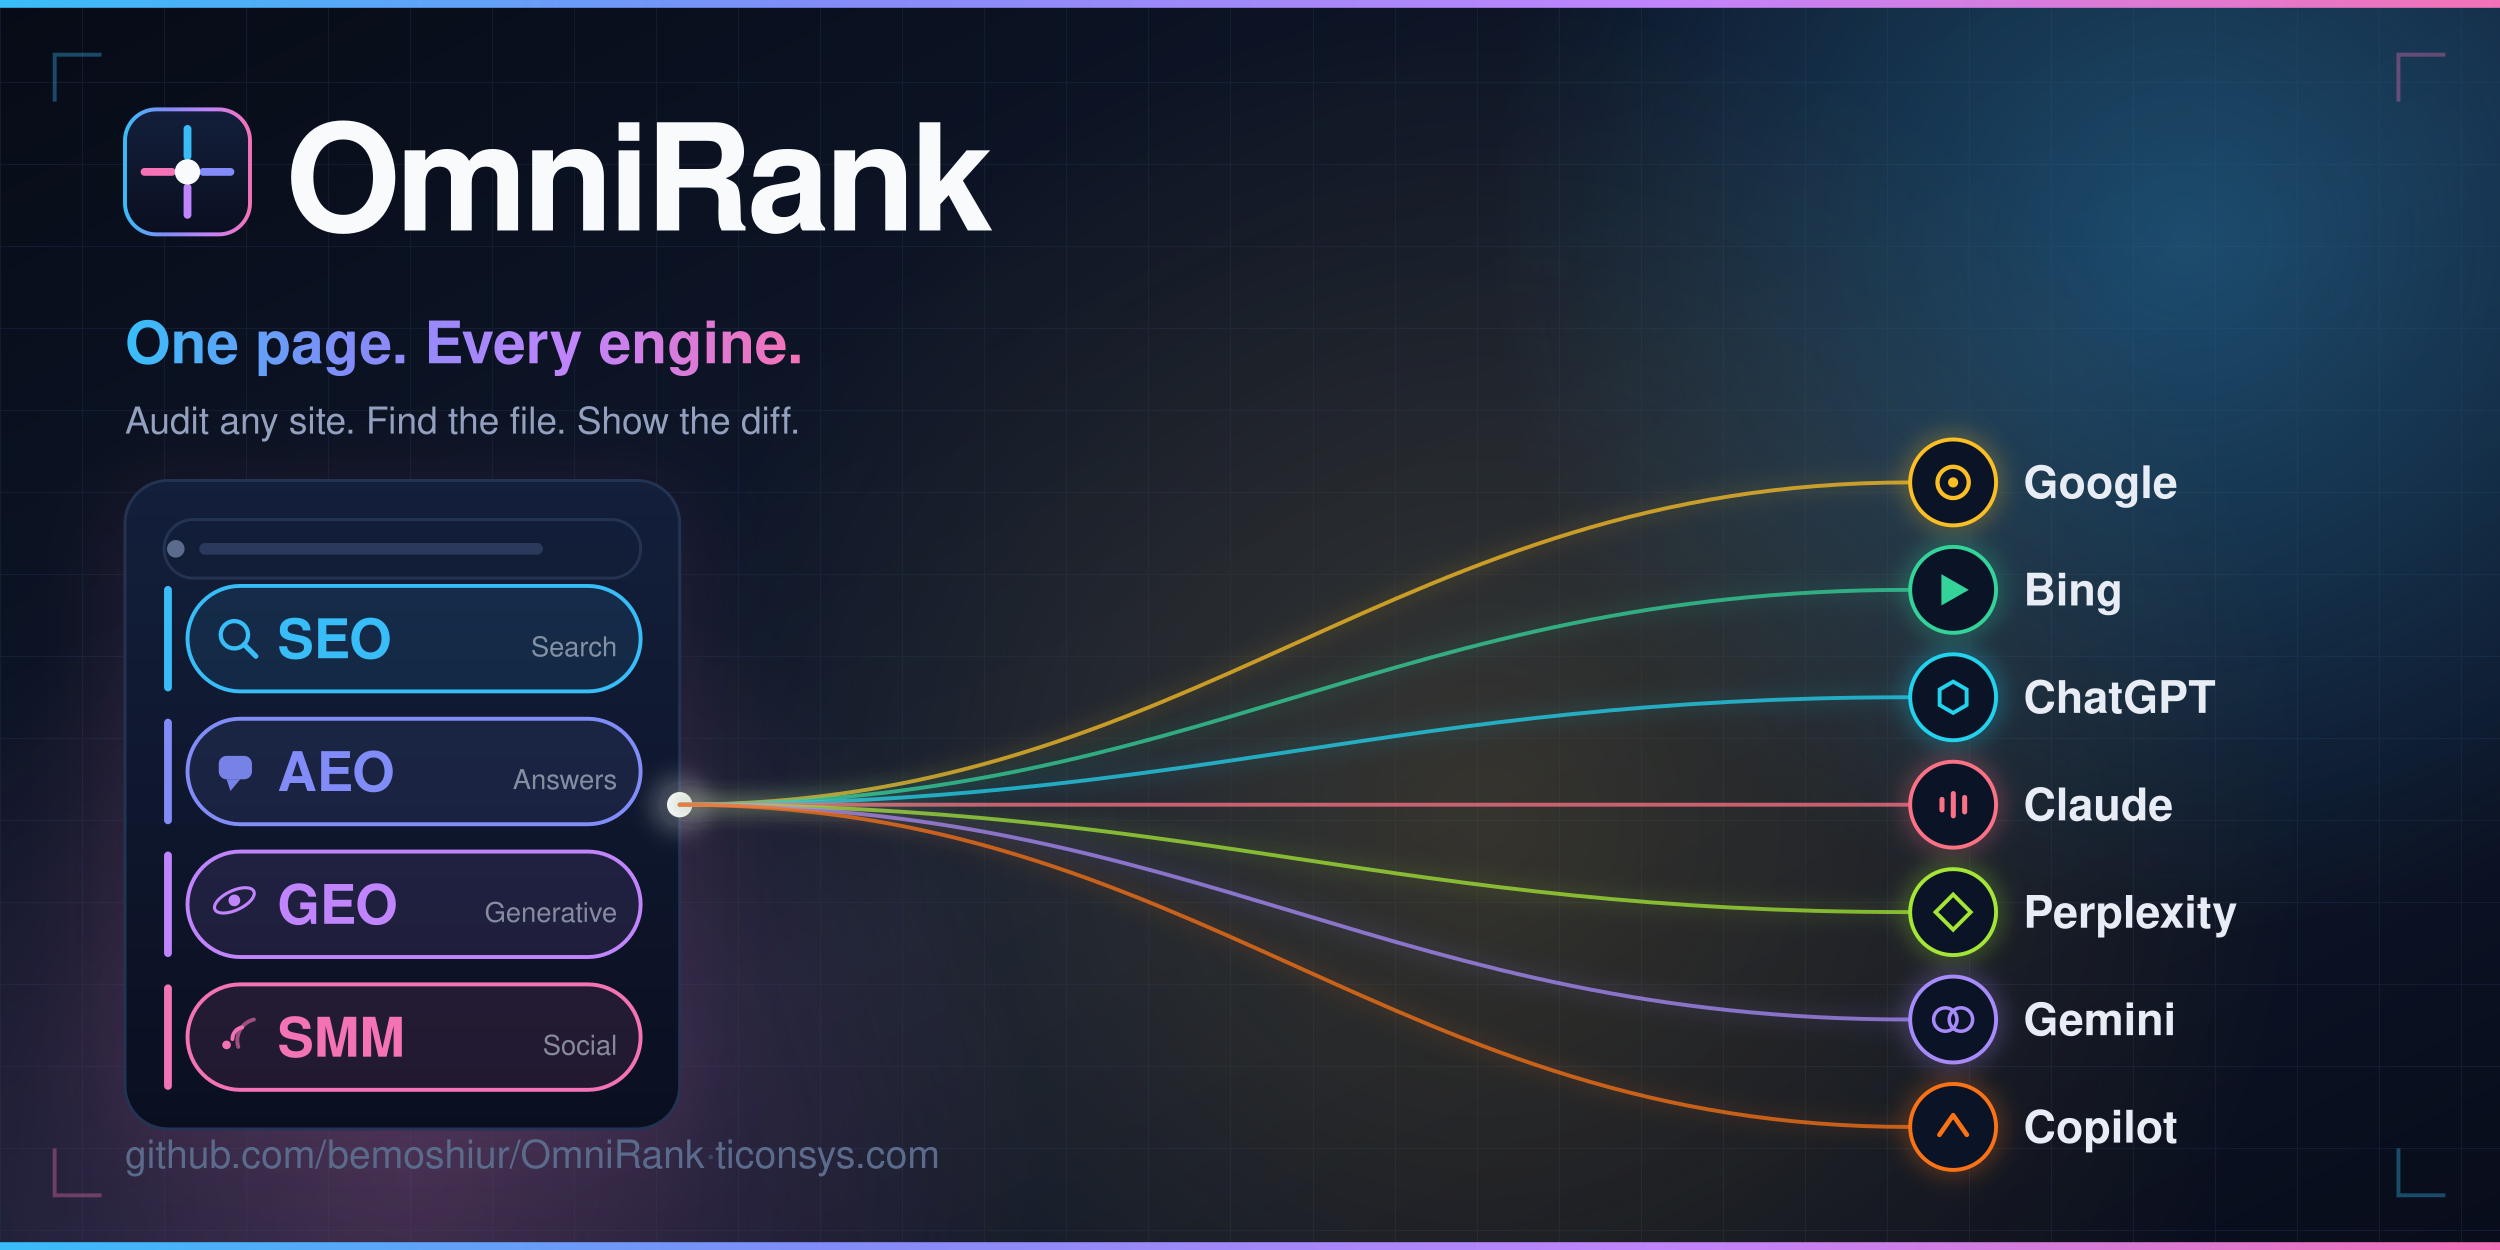
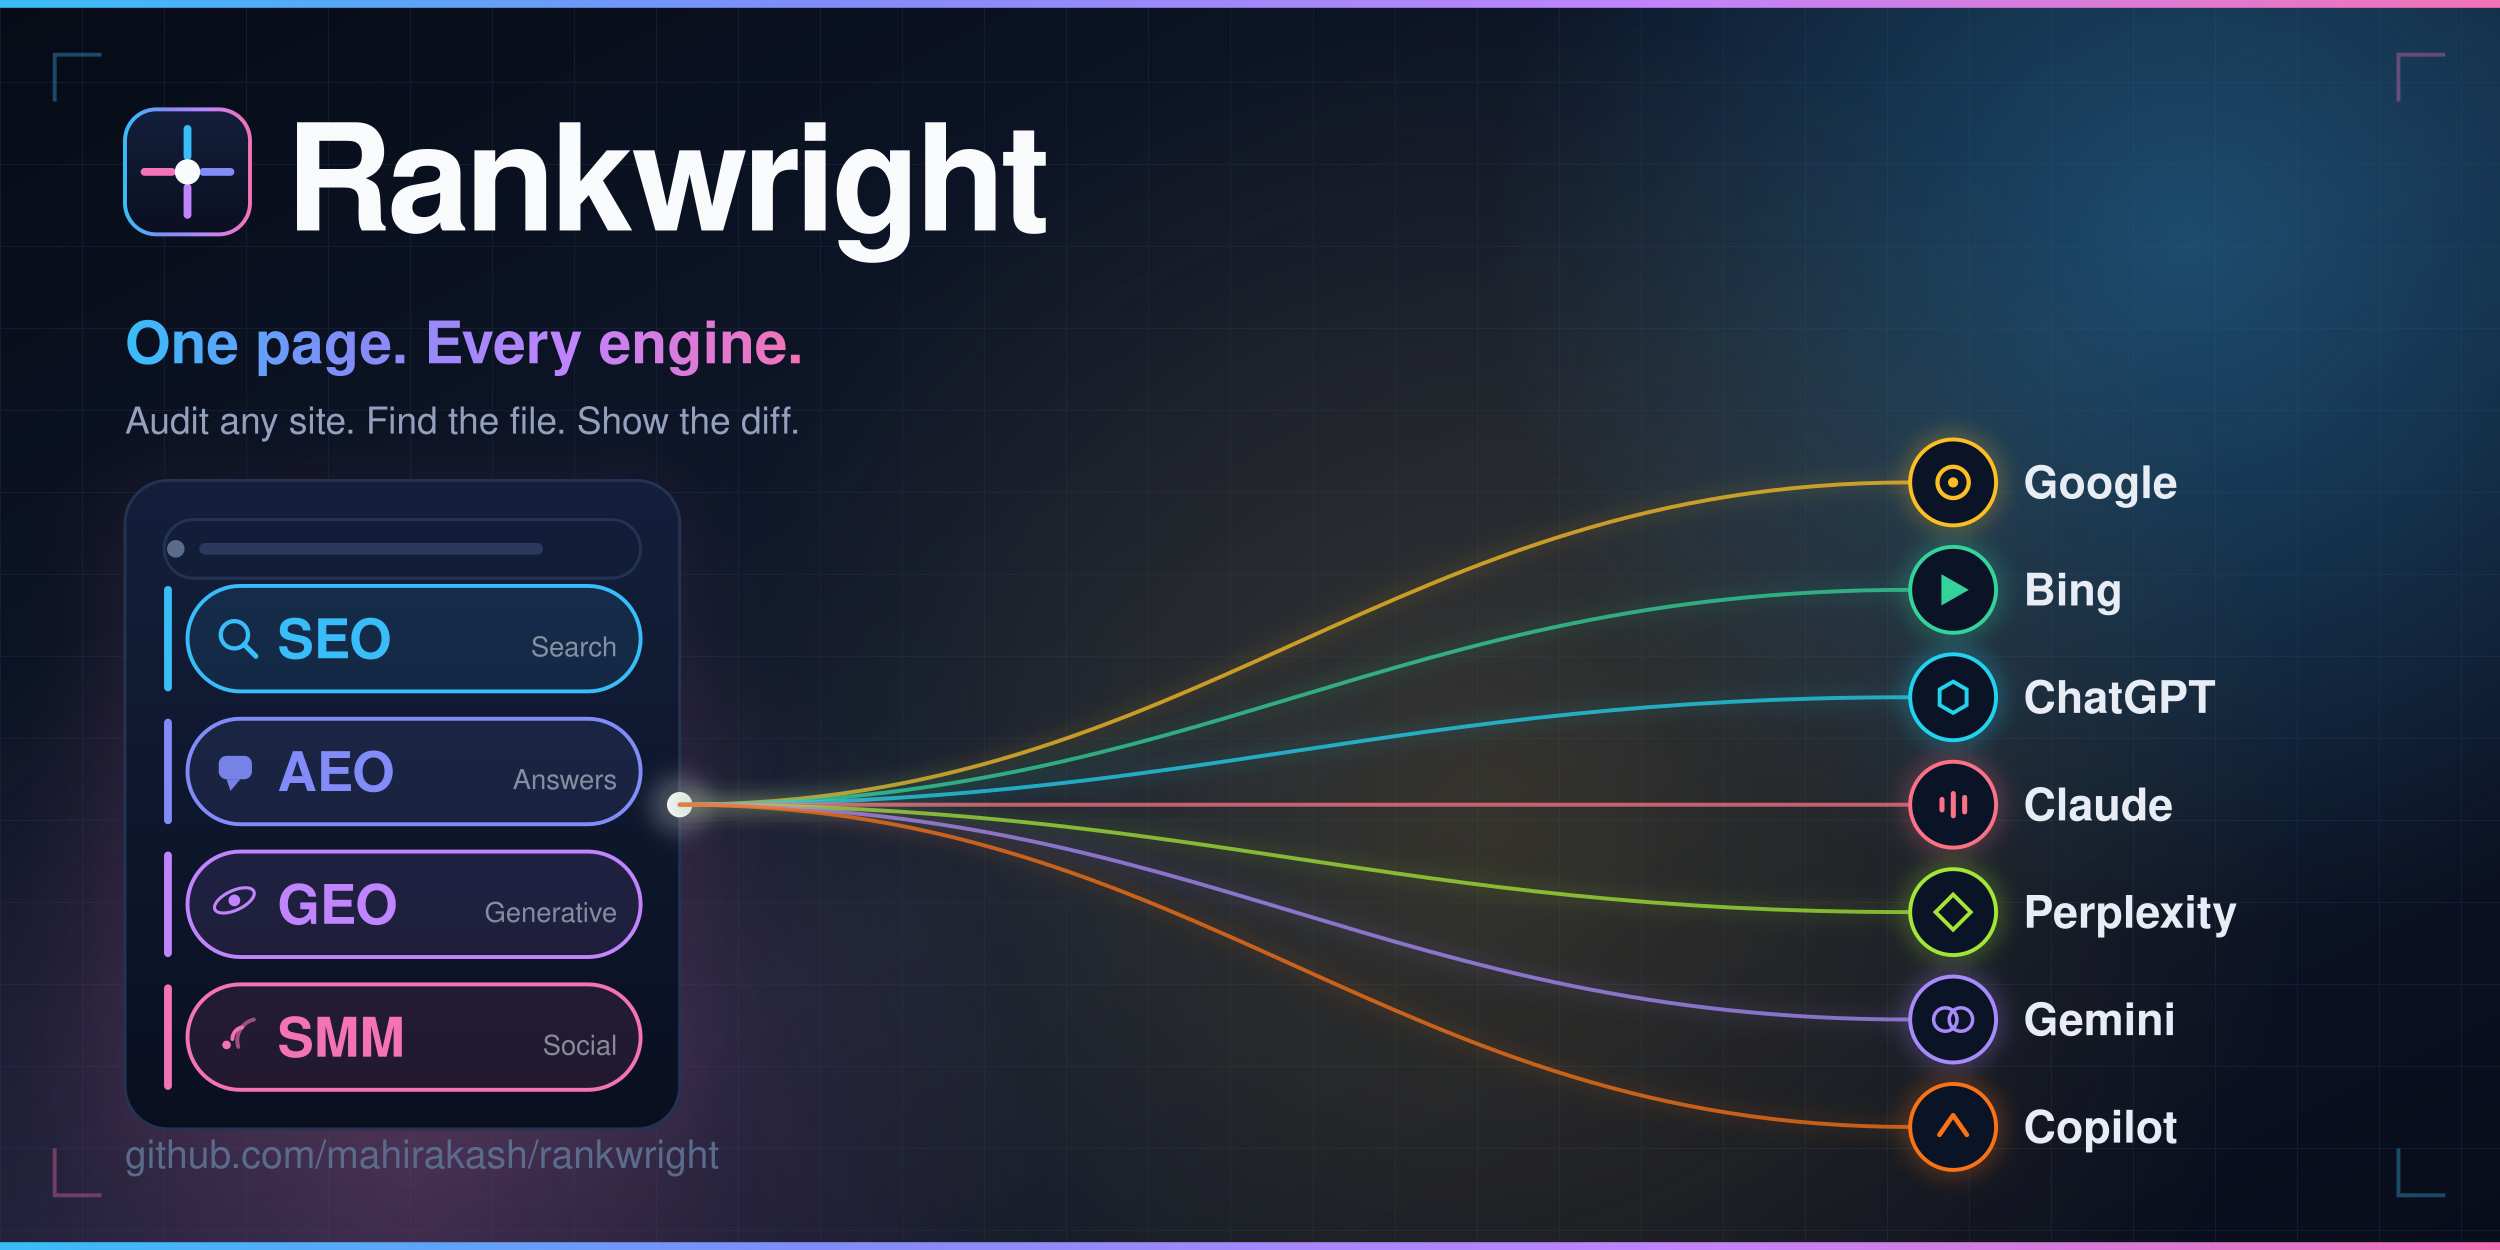
- <svg xmlns="http://www.w3.org/2000/svg" width="1280" height="640" viewBox="0 0 1280 640" role="img" aria-label="OmniRank — One page. Every engine.">
+ <svg xmlns="http://www.w3.org/2000/svg" width="1280" height="640" viewBox="0 0 1280 640" role="img" aria-label="Rankwright — One page. Every engine.">
  <defs>
    <linearGradient id="bg" x1="0" y1="0" x2="1" y2="1">
      <stop offset="0%" stop-color="#070B16" />
      <stop offset="55%" stop-color="#111C33" />
      <stop offset="100%" stop-color="#080C1A" />
    </linearGradient>
    <linearGradient id="accent" x1="0" y1="0" x2="1" y2="0">
      <stop offset="0%" stop-color="#38BDF8" />
      <stop offset="33%" stop-color="#818CF8" />
      <stop offset="66%" stop-color="#C084FC" />
      <stop offset="100%" stop-color="#F472B6" />
    </linearGradient>
    <linearGradient id="panel" x1="0" y1="0" x2="0" y2="1">
      <stop offset="0%" stop-color="#131F3B" />
      <stop offset="100%" stop-color="#0A0F20" />
    </linearGradient>
    <radialGradient id="glowCyan" cx="0.5" cy="0.5" r="0.5">
      <stop offset="0%" stop-color="#38BDF8" stop-opacity="0.30" />
      <stop offset="100%" stop-color="#38BDF8" stop-opacity="0" />
    </radialGradient>
    <radialGradient id="glowPink" cx="0.5" cy="0.5" r="0.5">
      <stop offset="0%" stop-color="#F472B6" stop-opacity="0.22" />
      <stop offset="100%" stop-color="#F472B6" stop-opacity="0" />
    </radialGradient>
    <radialGradient id="glowAmber" cx="0.5" cy="0.5" r="0.5">
      <stop offset="0%" stop-color="#FBBF24" stop-opacity="0.16" />
      <stop offset="100%" stop-color="#FBBF24" stop-opacity="0" />
    </radialGradient>
    <pattern id="grid" width="42" height="42" patternUnits="userSpaceOnUse">
      <path d="M42 0H0V42" fill="none" stroke="#1B2740" stroke-width="1" />
    </pattern>
    <filter id="blurTight" x="-100%" y="-100%" width="300%" height="300%">
      <feGaussianBlur stdDeviation="5" />
    </filter>
    <filter id="blurCard" x="-60%" y="-60%" width="220%" height="220%">
      <feGaussianBlur stdDeviation="22" />
    </filter>
  </defs>
  <rect width="1280" height="640" fill="url(#bg)" />
  <rect width="1280" height="640" fill="url(#grid)" opacity="0.55" />
  <circle cx="1120" cy="120" r="360" fill="url(#glowCyan)" />
  <circle cx="210" cy="600" r="320" fill="url(#glowPink)" />
  <circle cx="760" cy="420" r="420" fill="url(#glowAmber)" />
  <g transform="translate(64,56)">
    <rect width="64" height="64" rx="16" fill="url(#panel)" stroke="url(#accent)" stroke-width="2" />
    <g stroke-linecap="round">
      <line x1="32" y1="10" x2="32" y2="24" stroke="#38BDF8" stroke-width="4" />
      <line x1="54" y1="32" x2="40" y2="32" stroke="#818CF8" stroke-width="4" />
      <line x1="32" y1="54" x2="32" y2="40" stroke="#C084FC" stroke-width="4" />
      <line x1="10" y1="32" x2="24" y2="32" stroke="#F472B6" stroke-width="4" />
    </g>
    <circle cx="32" cy="32" r="6.5" fill="#F8FAFC" />
  </g>
-   <text x="146" y="118" font-family="Helvetica Neue, Helvetica, Arial, sans-serif" font-size="76" font-weight="800" fill="#F8FAFC" letter-spacing="-2.5">OmniRank</text>
+   <text x="146" y="118" font-family="Helvetica Neue, Helvetica, Arial, sans-serif" font-size="76" font-weight="800" fill="#F8FAFC" letter-spacing="-2.5">Rankwright</text>
  <text x="64" y="186" font-family="Helvetica Neue, Helvetica, Arial, sans-serif" font-size="30" font-weight="600" fill="url(#accent)">One page. Every engine.</text>
  <text x="64" y="222" font-family="Helvetica Neue, Helvetica, Arial, sans-serif" font-size="19" fill="#93A1BE">Audit any site. Find the file. Show the diff.</text>
  <rect x="58" y="252" width="296" height="332" rx="26" fill="#F472B6" opacity="0.10" filter="url(#blurCard)" />
  <rect x="64" y="246" width="284" height="332" rx="22" fill="url(#panel)" stroke="#243352" stroke-width="1.5" />
  <circle cx="90" cy="281" r="4.5" fill="#5B6B8C" />
  <rect x="84" y="266" width="244" height="30" rx="15" fill="none" stroke="#243352" stroke-width="1.5" />
  <rect x="102" y="278" width="176" height="6" rx="3" fill="#2B3A5C" />
  <g transform="translate(0,300)">
    <rect x="84" y="0" width="4" height="54" rx="2" fill="#38BDF8" />
    <rect x="96" y="0" width="232" height="54" rx="27" fill="#38BDF8" fill-opacity="0.10" stroke="#38BDF8" stroke-width="2" />
    <circle cx="120" cy="25" r="7" fill="none" stroke="#38BDF8" stroke-width="2.2" />
    <line x1="125" y1="30" x2="131" y2="36" stroke="#38BDF8" stroke-width="2.6" stroke-linecap="round" />
    <text x="142" y="37" font-family="Helvetica Neue, Helvetica, Arial, sans-serif" font-size="28" font-weight="800" fill="#38BDF8">SEO</text>
    <text x="316" y="36" text-anchor="end" font-family="Helvetica Neue, Helvetica, Arial, sans-serif" font-size="14" font-weight="500" fill="#CBD5E1" opacity="0.6">Search</text>
  </g>
  <g transform="translate(0,368)">
    <rect x="84" y="0" width="4" height="54" rx="2" fill="#818CF8" />
    <rect x="96" y="0" width="232" height="54" rx="27" fill="#818CF8" fill-opacity="0.10" stroke="#818CF8" stroke-width="2" />
    <rect x="112" y="19" width="17" height="12" rx="4" fill="#818CF8" fill-opacity="0.9" />
    <path d="M116 31 L123 31 L118 37 Z" fill="#818CF8" fill-opacity="0.9" />
    <text x="142" y="37" font-family="Helvetica Neue, Helvetica, Arial, sans-serif" font-size="28" font-weight="800" fill="#818CF8">AEO</text>
    <text x="316" y="36" text-anchor="end" font-family="Helvetica Neue, Helvetica, Arial, sans-serif" font-size="14" font-weight="500" fill="#CBD5E1" opacity="0.6">Answers</text>
  </g>
  <g transform="translate(0,436)">
    <rect x="84" y="0" width="4" height="54" rx="2" fill="#C084FC" />
    <rect x="96" y="0" width="232" height="54" rx="27" fill="#C084FC" fill-opacity="0.10" stroke="#C084FC" stroke-width="2" />
    <circle cx="120" cy="25" r="3" fill="#C084FC" />
    <ellipse cx="120" cy="25" rx="11" ry="5" fill="none" stroke="#C084FC" stroke-width="1.6" transform="rotate(-25 120 25)" />
    <text x="142" y="37" font-family="Helvetica Neue, Helvetica, Arial, sans-serif" font-size="28" font-weight="800" fill="#C084FC">GEO</text>
    <text x="316" y="36" text-anchor="end" font-family="Helvetica Neue, Helvetica, Arial, sans-serif" font-size="14" font-weight="500" fill="#CBD5E1" opacity="0.6">Generative</text>
  </g>
  <g transform="translate(0,504)">
    <rect x="84" y="0" width="4" height="54" rx="2" fill="#F472B6" />
    <rect x="96" y="0" width="232" height="54" rx="27" fill="#F472B6" fill-opacity="0.10" stroke="#F472B6" stroke-width="2" />
    <circle cx="116" cy="31" r="2.2" fill="#F472B6" />
    <path d="M119 28 A6 6 0 0 1 124 22" stroke="#F472B6" stroke-width="2" fill="none" stroke-linecap="round" />
    <path d="M122 32 A11 11 0 0 1 130 18" stroke="#F472B6" stroke-width="2" fill="none" stroke-linecap="round" opacity="0.6" />
    <text x="142" y="37" font-family="Helvetica Neue, Helvetica, Arial, sans-serif" font-size="28" font-weight="800" fill="#F472B6">SMM</text>
    <text x="316" y="36" text-anchor="end" font-family="Helvetica Neue, Helvetica, Arial, sans-serif" font-size="14" font-weight="500" fill="#CBD5E1" opacity="0.6">Social</text>
  </g>
  <circle cx="348" cy="412" r="16" fill="#F8FAFC" opacity="0.20" filter="url(#blurTight)" />
  <circle cx="348" cy="412" r="6.5" fill="#F8FAFC" />
  <g fill="none" stroke-linecap="round">
    <path d="M348,412 C613,412 713,247 978,247" stroke="#FBBF24" stroke-width="6" opacity="0.14" filter="url(#blurTight)" />
    <path d="M348,412 C613,412 713,247 978,247" stroke="#FBBF24" stroke-width="2" opacity="0.75" />
    <path d="M348,412 C613,412 713,302 978,302" stroke="#34D399" stroke-width="6" opacity="0.14" filter="url(#blurTight)" />
    <path d="M348,412 C613,412 713,302 978,302" stroke="#34D399" stroke-width="2" opacity="0.75" />
    <path d="M348,412 C613,412 713,357 978,357" stroke="#22D3EE" stroke-width="6" opacity="0.14" filter="url(#blurTight)" />
    <path d="M348,412 C613,412 713,357 978,357" stroke="#22D3EE" stroke-width="2" opacity="0.75" />
    <path d="M348,412 C613,412 713,412 978,412" stroke="#FB7185" stroke-width="6" opacity="0.14" filter="url(#blurTight)" />
    <path d="M348,412 C613,412 713,412 978,412" stroke="#FB7185" stroke-width="2" opacity="0.75" />
    <path d="M348,412 C613,412 713,467 978,467" stroke="#A3E635" stroke-width="6" opacity="0.14" filter="url(#blurTight)" />
    <path d="M348,412 C613,412 713,467 978,467" stroke="#A3E635" stroke-width="2" opacity="0.75" />
    <path d="M348,412 C613,412 713,522 978,522" stroke="#A78BFA" stroke-width="6" opacity="0.14" filter="url(#blurTight)" />
    <path d="M348,412 C613,412 713,522 978,522" stroke="#A78BFA" stroke-width="2" opacity="0.75" />
    <path d="M348,412 C613,412 713,577 978,577" stroke="#F97316" stroke-width="6" opacity="0.14" filter="url(#blurTight)" />
    <path d="M348,412 C613,412 713,577 978,577" stroke="#F97316" stroke-width="2" opacity="0.75" />
  </g>
  <g>
    <circle cx="1000" cy="247" r="27" fill="#FBBF24" opacity="0.22" filter="url(#blurTight)" />
    <circle cx="1000" cy="247" r="22" fill="#0B1326" stroke="#FBBF24" stroke-width="2" />
    <circle cx="1000" cy="247" r="8" fill="none" stroke="#FBBF24" stroke-width="2.2" />
    <circle cx="1000" cy="247" r="2.6" fill="#FBBF24" />
    <text x="1036" y="255" font-family="Helvetica Neue, Helvetica, Arial, sans-serif" font-size="23" font-weight="600" fill="#E7ECF5">Google</text>
  </g>
  <g>
    <circle cx="1000" cy="302" r="27" fill="#34D399" opacity="0.22" filter="url(#blurTight)" />
    <circle cx="1000" cy="302" r="22" fill="#0B1326" stroke="#34D399" stroke-width="2" />
    <path d="M994,294 L1008,302 L994,310 Z" fill="#34D399" />
    <text x="1036" y="310" font-family="Helvetica Neue, Helvetica, Arial, sans-serif" font-size="23" font-weight="600" fill="#E7ECF5">Bing</text>
  </g>
  <g>
    <circle cx="1000" cy="357" r="27" fill="#22D3EE" opacity="0.22" filter="url(#blurTight)" />
    <circle cx="1000" cy="357" r="22" fill="#0B1326" stroke="#22D3EE" stroke-width="2" />
    <path d="M1000,349 L1006.9,353 L1006.9,361 L1000,365 L993.1,361 L993.1,353 Z" fill="none" stroke="#22D3EE" stroke-width="2" />
    <text x="1036" y="365" font-family="Helvetica Neue, Helvetica, Arial, sans-serif" font-size="23" font-weight="600" fill="#E7ECF5">ChatGPT</text>
  </g>
  <g>
    <circle cx="1000" cy="412" r="27" fill="#FB7185" opacity="0.22" filter="url(#blurTight)" />
    <circle cx="1000" cy="412" r="22" fill="#0B1326" stroke="#FB7185" stroke-width="2" />
    <rect x="993" y="408" width="2.6" height="8" rx="1.3" fill="#FB7185" />
    <rect x="998.8" y="405" width="2.6" height="14" rx="1.3" fill="#FB7185" />
    <rect x="1004.6" y="407" width="2.6" height="10" rx="1.3" fill="#FB7185" />
    <text x="1036" y="420" font-family="Helvetica Neue, Helvetica, Arial, sans-serif" font-size="23" font-weight="600" fill="#E7ECF5">Claude</text>
  </g>
  <g>
    <circle cx="1000" cy="467" r="27" fill="#A3E635" opacity="0.22" filter="url(#blurTight)" />
    <circle cx="1000" cy="467" r="22" fill="#0B1326" stroke="#A3E635" stroke-width="2" />
    <path d="M1000,458 L1009,467 L1000,476 L991,467 Z" fill="none" stroke="#A3E635" stroke-width="2" />
    <text x="1036" y="475" font-family="Helvetica Neue, Helvetica, Arial, sans-serif" font-size="23" font-weight="600" fill="#E7ECF5">Perplexity</text>
  </g>
  <g>
    <circle cx="1000" cy="522" r="27" fill="#A78BFA" opacity="0.22" filter="url(#blurTight)" />
    <circle cx="1000" cy="522" r="22" fill="#0B1326" stroke="#A78BFA" stroke-width="2" />
    <circle cx="996" cy="522" r="6" fill="none" stroke="#A78BFA" stroke-width="1.8" />
    <circle cx="1004" cy="522" r="6" fill="none" stroke="#A78BFA" stroke-width="1.8" />
    <text x="1036" y="530" font-family="Helvetica Neue, Helvetica, Arial, sans-serif" font-size="23" font-weight="600" fill="#E7ECF5">Gemini</text>
  </g>
  <g>
    <circle cx="1000" cy="577" r="27" fill="#F97316" opacity="0.22" filter="url(#blurTight)" />
    <circle cx="1000" cy="577" r="22" fill="#0B1326" stroke="#F97316" stroke-width="2" />
    <path d="M993,581 L1000,571 L1007,581" fill="none" stroke="#F97316" stroke-width="2.4" stroke-linecap="round" stroke-linejoin="round" />
    <text x="1036" y="585" font-family="Helvetica Neue, Helvetica, Arial, sans-serif" font-size="23" font-weight="600" fill="#E7ECF5">Copilot</text>
  </g>
-   <text x="64" y="598" font-family="Helvetica Neue, Helvetica, Arial, sans-serif" font-size="20" fill="#5B6B8C">github.com/bemoshiur/OmniRank<tspan fill="#3A4664">   ·   </tspan>ticonsys.com</text>
+   <text x="64" y="598" font-family="Helvetica Neue, Helvetica, Arial, sans-serif" font-size="20" fill="#5B6B8C">github.com/mahirakash/rankwright</text>
  <g stroke="#38BDF8" stroke-width="2" opacity="0.35" fill="none">
    <path d="M28,52 V28 H52" />
    <path d="M1228,588 V612 H1252" />
  </g>
  <g stroke="#F472B6" stroke-width="2" opacity="0.35" fill="none">
    <path d="M1252,28 H1228 V52" />
    <path d="M52,612 H28 V588" />
  </g>
  <rect x="0" y="0" width="1280" height="4" fill="url(#accent)" />
  <rect x="0" y="636" width="1280" height="4" fill="url(#accent)" />
</svg>
